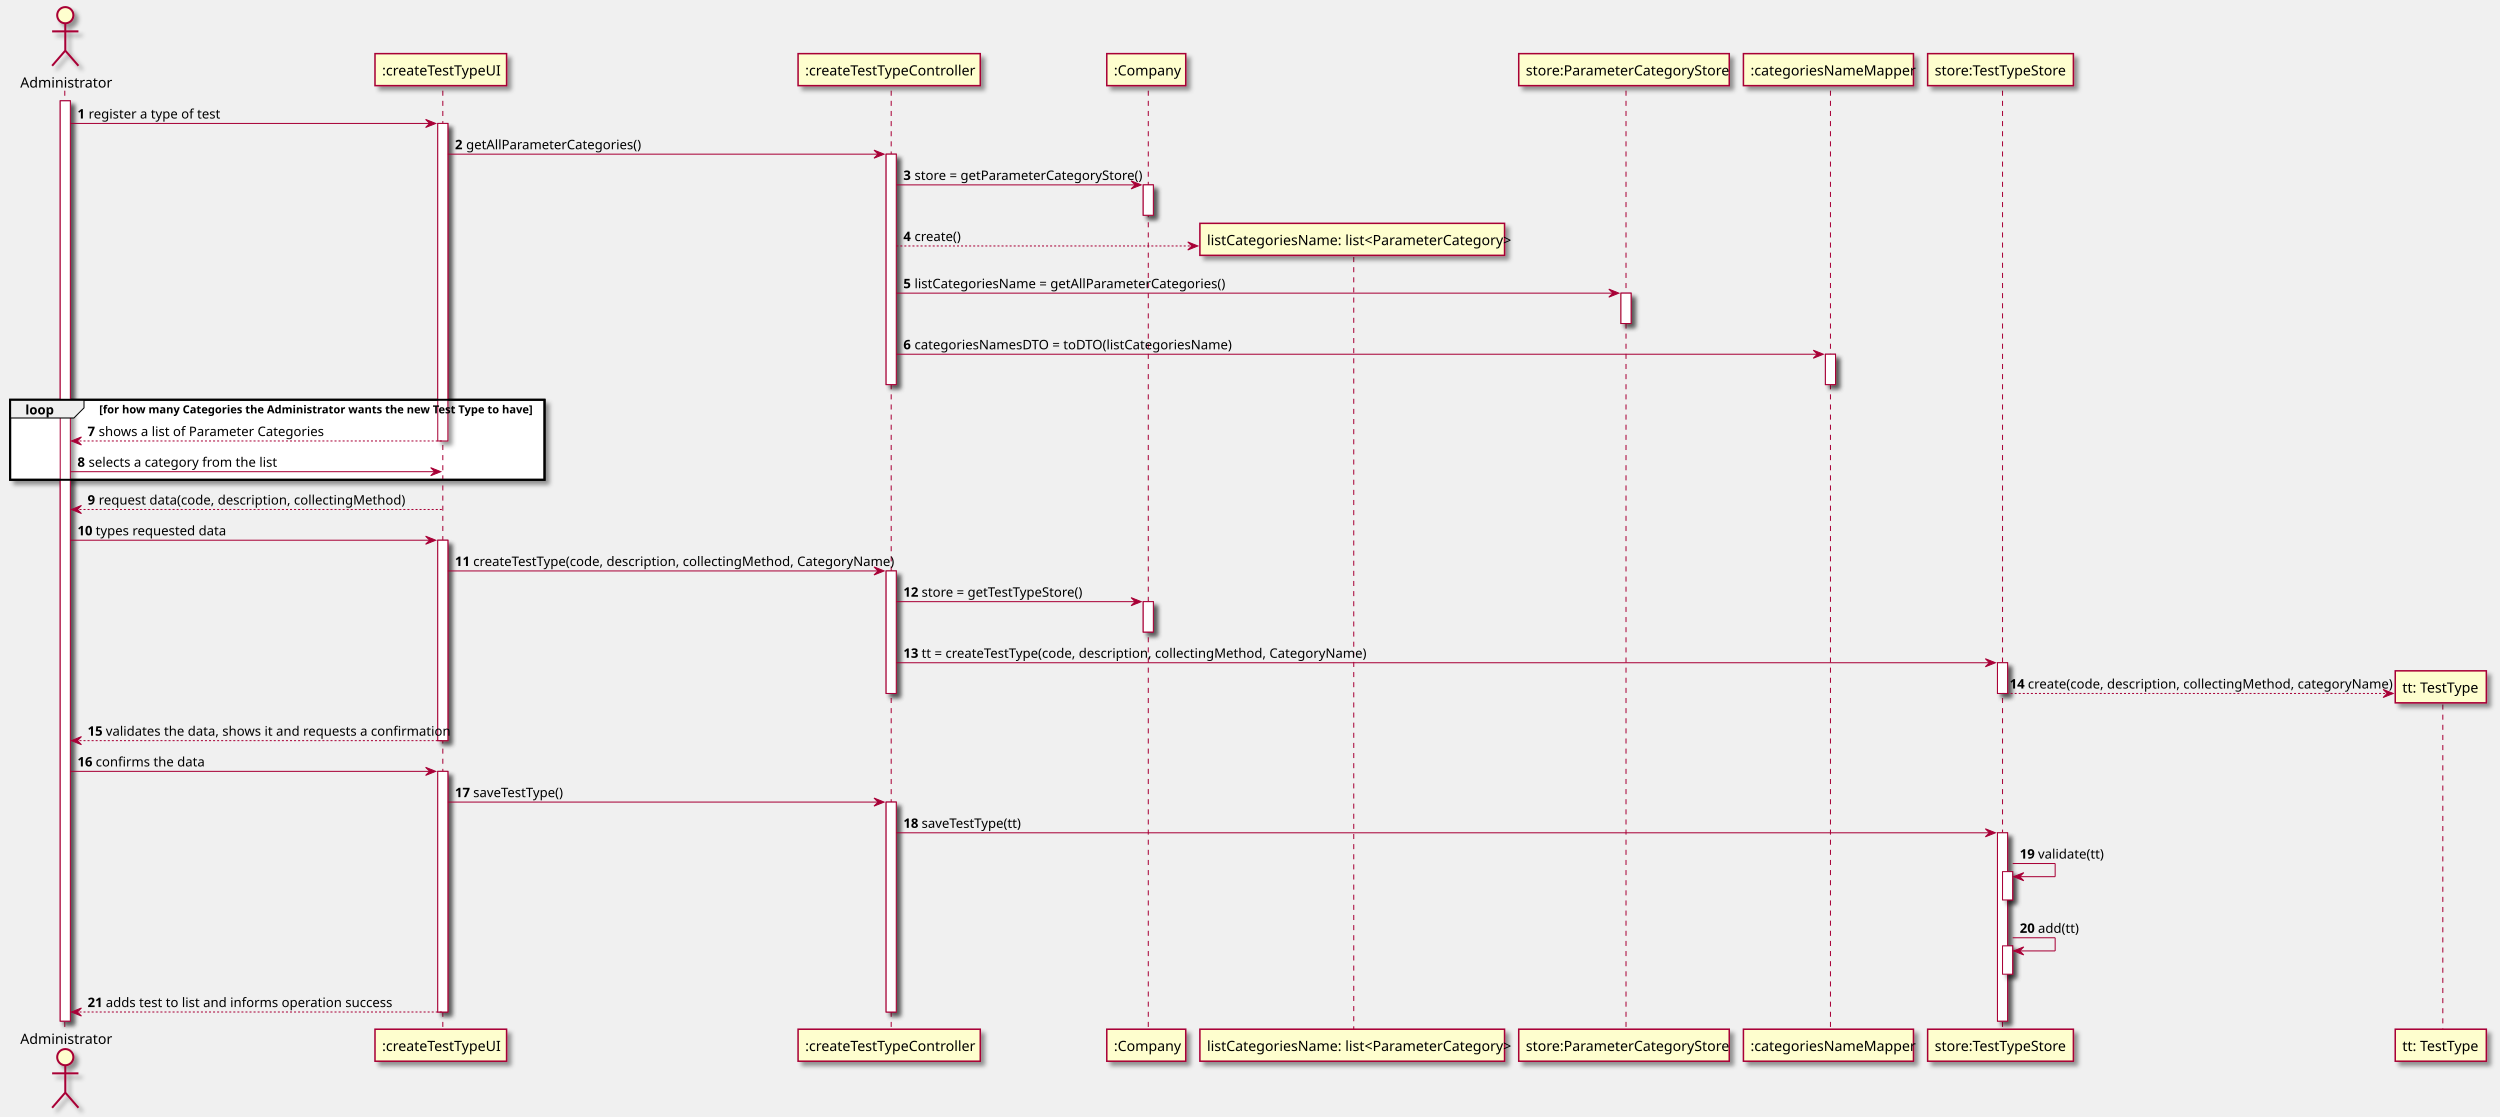
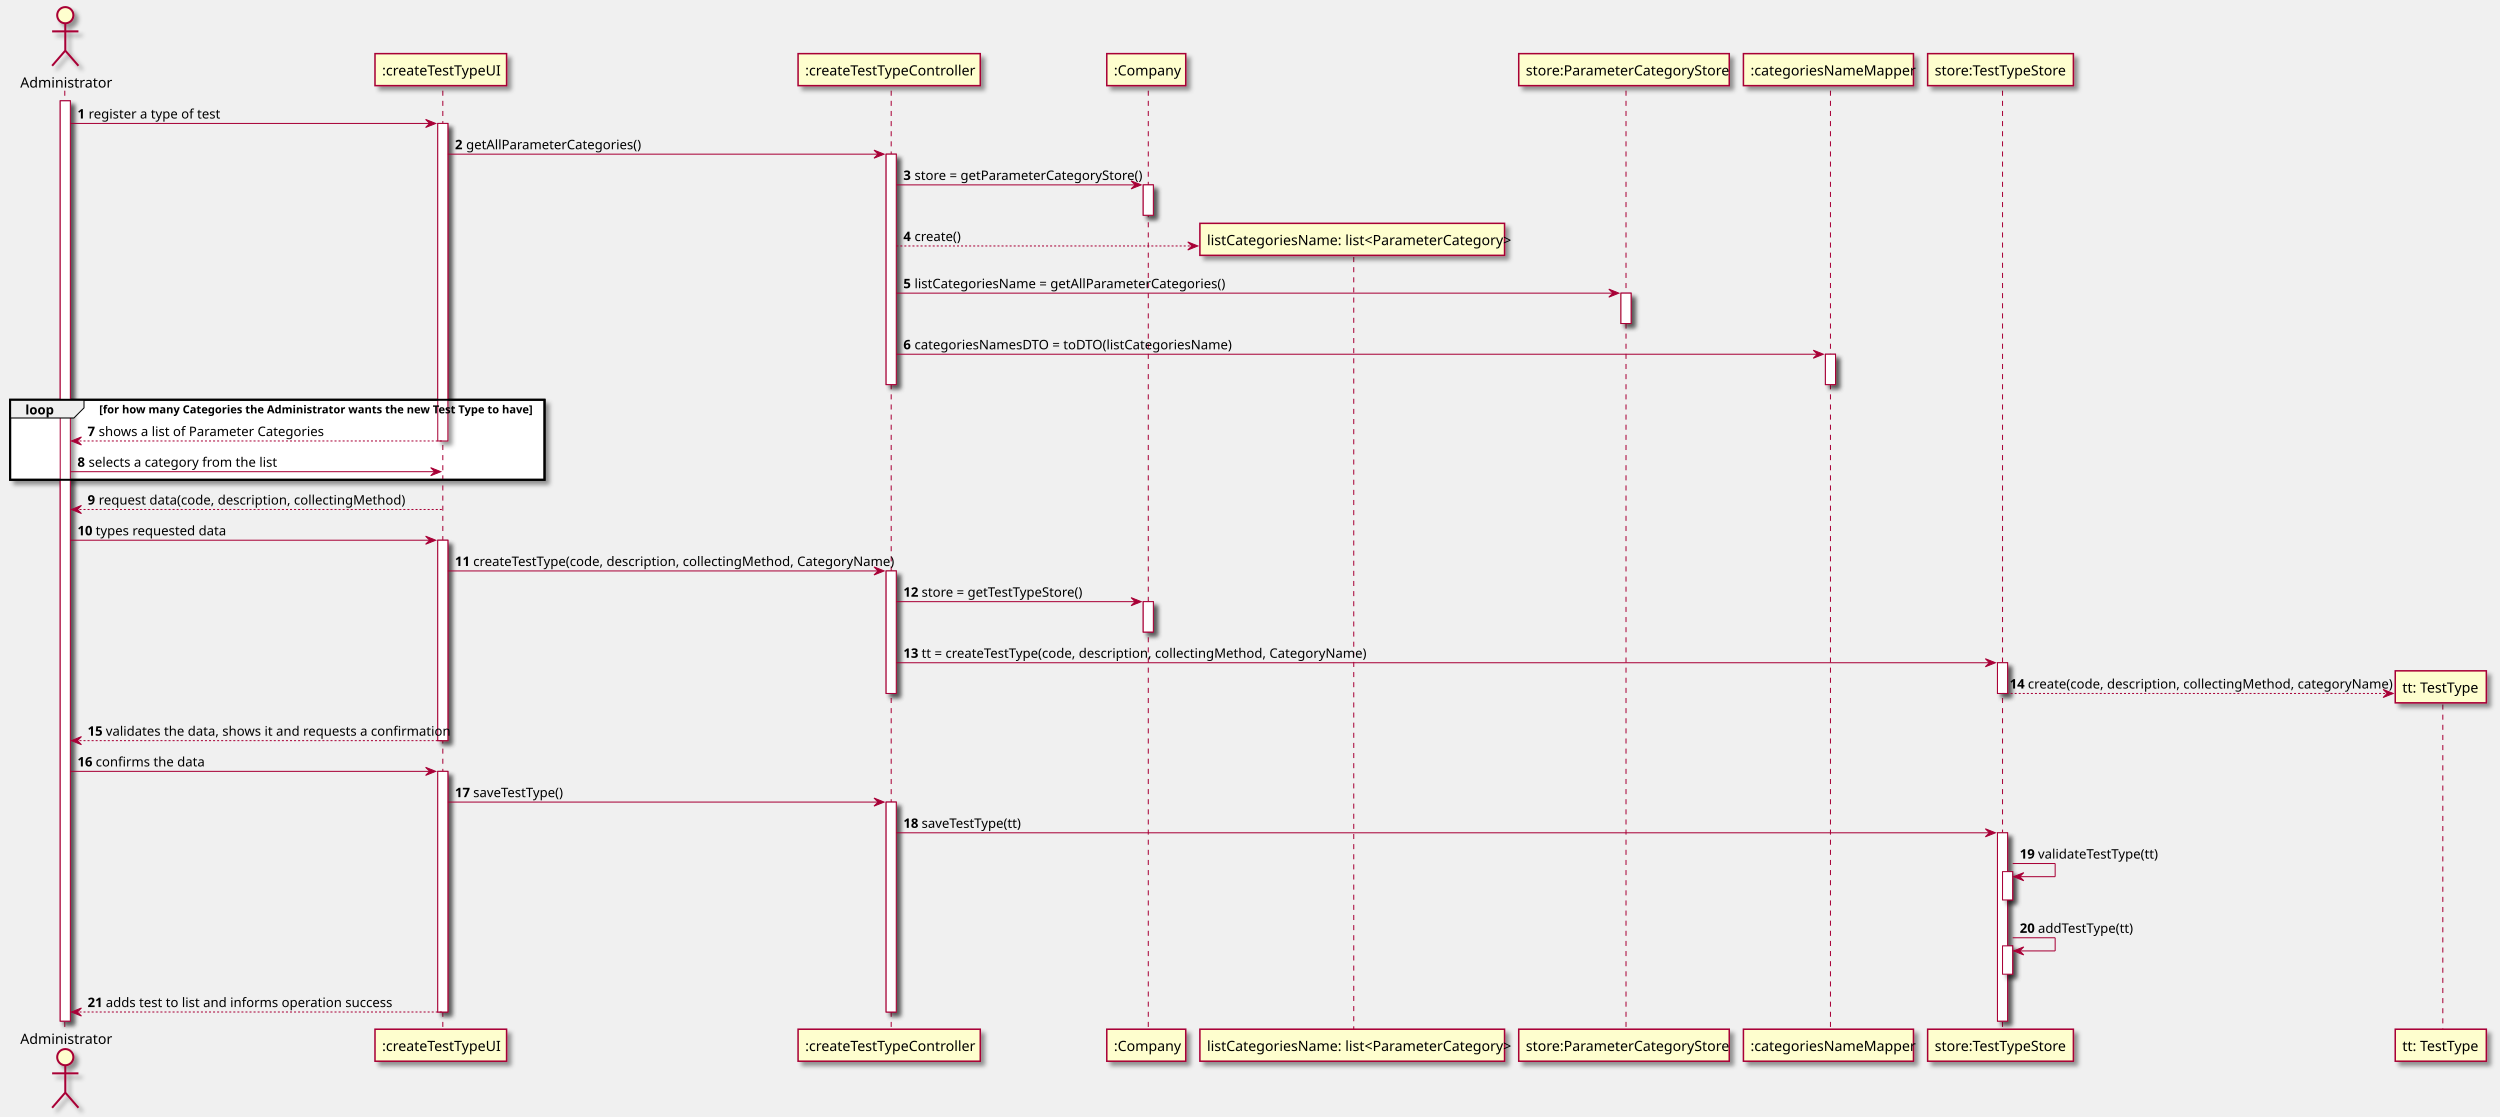
<svg xmlns="http://www.w3.org/2000/svg" contentScriptType="application/ecmascript" contentStyleType="text/css" height="1103px" preserveAspectRatio="none" style="width:2470px;height:1103px;" version="1.1" viewBox="0 0 2470 1103" width="2470px" zoomAndPan="magnify">
  <defs>
-     <filter height="300%" id="fet4yrwocmt0x" width="300%" x="-1" y="-1">
+     <filter height="300%" id="f2yzk17qqnchd" width="300%" x="-1" y="-1">
      <feGaussianBlur result="blurOut" stdDeviation="2.0" />
      <feColorMatrix in="blurOut" result="blurOut2" type="matrix" values="0 0 0 0 0 0 0 0 0 0 0 0 0 0 0 0 0 0 .4 0" />
      <feOffset dx="4.0" dy="4.0" in="blurOut2" result="blurOut3" />
      <feBlend in="SourceGraphic" in2="blurOut3" mode="normal" />
    </filter>
  </defs>
  <g>
-     <rect fill="#FFFFFF" filter="url(#fet4yrwocmt0x)" height="909.25" style="stroke:#A80036;stroke-width:1.0;" width="10" x="59.5" y="99.609" />
-     <rect fill="#FFFFFF" filter="url(#fet4yrwocmt0x)" height="313.719" style="stroke:#A80036;stroke-width:1.0;" width="10" x="432.5" y="121.961" />
-     <rect fill="#FFFFFF" filter="url(#fet4yrwocmt0x)" height="198.016" style="stroke:#A80036;stroke-width:1.0;" width="10" x="432.5" y="533.734" />
-     <rect fill="#FFFFFF" filter="url(#fet4yrwocmt0x)" height="237.758" style="stroke:#A80036;stroke-width:1.0;" width="10" x="432.5" y="762.102" />
-     <rect fill="#FFFFFF" filter="url(#fet4yrwocmt0x)" height="227.664" style="stroke:#A80036;stroke-width:1.0;" width="10" x="875.5" y="152.312" />
-     <rect fill="#FFFFFF" filter="url(#fet4yrwocmt0x)" height="121.055" style="stroke:#A80036;stroke-width:1.0;" width="10" x="875.5" y="564.086" />
-     <rect fill="#FFFFFF" filter="url(#fet4yrwocmt0x)" height="207.406" style="stroke:#A80036;stroke-width:1.0;" width="10" x="875.5" y="792.453" />
-     <rect fill="#FFFFFF" filter="url(#fet4yrwocmt0x)" height="30" style="stroke:#A80036;stroke-width:1.0;" width="10" x="1129.5" y="182.664" />
-     <rect fill="#FFFFFF" filter="url(#fet4yrwocmt0x)" height="30" style="stroke:#A80036;stroke-width:1.0;" width="10" x="1129.5" y="594.438" />
-     <rect fill="#FFFFFF" filter="url(#fet4yrwocmt0x)" height="30" style="stroke:#A80036;stroke-width:1.0;" width="10" x="1601.5" y="289.625" />
-     <rect fill="#FFFFFF" filter="url(#fet4yrwocmt0x)" height="30" style="stroke:#A80036;stroke-width:1.0;" width="10" x="1803.5" y="349.977" />
-     <rect fill="#FFFFFF" filter="url(#fet4yrwocmt0x)" height="30.352" style="stroke:#A80036;stroke-width:1.0;" width="10" x="1973.5" y="654.789" />
-     <rect fill="#FFFFFF" filter="url(#fet4yrwocmt0x)" height="186.055" style="stroke:#A80036;stroke-width:1.0;" width="10" x="1973.5" y="822.805" />
-     <rect fill="#FFFFFF" filter="url(#fet4yrwocmt0x)" height="28" style="stroke:#A80036;stroke-width:1.0;" width="10" x="1978.5" y="861.156" />
-     <rect fill="#FFFFFF" filter="url(#fet4yrwocmt0x)" height="28" style="stroke:#A80036;stroke-width:1.0;" width="10" x="1978.5" y="934.508" />
-     <rect fill="#FFFFFF" filter="url(#fet4yrwocmt0x)" height="79.055" style="stroke:#000000;stroke-width:2.0;" width="528" x="10" y="394.977" />
+     <rect fill="#FFFFFF" filter="url(#f2yzk17qqnchd)" height="909.25" style="stroke:#A80036;stroke-width:1.0;" width="10" x="59.5" y="99.609" />
+     <rect fill="#FFFFFF" filter="url(#f2yzk17qqnchd)" height="313.719" style="stroke:#A80036;stroke-width:1.0;" width="10" x="432.5" y="121.961" />
+     <rect fill="#FFFFFF" filter="url(#f2yzk17qqnchd)" height="198.016" style="stroke:#A80036;stroke-width:1.0;" width="10" x="432.5" y="533.734" />
+     <rect fill="#FFFFFF" filter="url(#f2yzk17qqnchd)" height="237.758" style="stroke:#A80036;stroke-width:1.0;" width="10" x="432.5" y="762.102" />
+     <rect fill="#FFFFFF" filter="url(#f2yzk17qqnchd)" height="227.664" style="stroke:#A80036;stroke-width:1.0;" width="10" x="875.5" y="152.312" />
+     <rect fill="#FFFFFF" filter="url(#f2yzk17qqnchd)" height="121.055" style="stroke:#A80036;stroke-width:1.0;" width="10" x="875.5" y="564.086" />
+     <rect fill="#FFFFFF" filter="url(#f2yzk17qqnchd)" height="207.406" style="stroke:#A80036;stroke-width:1.0;" width="10" x="875.5" y="792.453" />
+     <rect fill="#FFFFFF" filter="url(#f2yzk17qqnchd)" height="30" style="stroke:#A80036;stroke-width:1.0;" width="10" x="1129.5" y="182.664" />
+     <rect fill="#FFFFFF" filter="url(#f2yzk17qqnchd)" height="30" style="stroke:#A80036;stroke-width:1.0;" width="10" x="1129.5" y="594.438" />
+     <rect fill="#FFFFFF" filter="url(#f2yzk17qqnchd)" height="30" style="stroke:#A80036;stroke-width:1.0;" width="10" x="1601.5" y="289.625" />
+     <rect fill="#FFFFFF" filter="url(#f2yzk17qqnchd)" height="30" style="stroke:#A80036;stroke-width:1.0;" width="10" x="1803.5" y="349.977" />
+     <rect fill="#FFFFFF" filter="url(#f2yzk17qqnchd)" height="30.352" style="stroke:#A80036;stroke-width:1.0;" width="10" x="1973.5" y="654.789" />
+     <rect fill="#FFFFFF" filter="url(#f2yzk17qqnchd)" height="186.055" style="stroke:#A80036;stroke-width:1.0;" width="10" x="1973.5" y="822.805" />
+     <rect fill="#FFFFFF" filter="url(#f2yzk17qqnchd)" height="28" style="stroke:#A80036;stroke-width:1.0;" width="10" x="1978.5" y="861.156" />
+     <rect fill="#FFFFFF" filter="url(#f2yzk17qqnchd)" height="28" style="stroke:#A80036;stroke-width:1.0;" width="10" x="1978.5" y="934.508" />
+     <rect fill="#FFFFFF" filter="url(#f2yzk17qqnchd)" height="79.055" style="stroke:#000000;stroke-width:2.0;" width="528" x="10" y="394.977" />
    <line style="stroke:#A80036;stroke-width:1.0;stroke-dasharray:5.0,5.0;" x1="64" x2="64" y1="89.609" y2="1017.859" />
    <line style="stroke:#A80036;stroke-width:1.0;stroke-dasharray:5.0,5.0;" x1="437.5" x2="437.5" y1="89.609" y2="1017.859" />
    <line style="stroke:#A80036;stroke-width:1.0;stroke-dasharray:5.0,5.0;" x1="880.5" x2="880.5" y1="89.609" y2="1017.859" />
    <line style="stroke:#A80036;stroke-width:1.0;stroke-dasharray:5.0,5.0;" x1="1134.5" x2="1134.5" y1="89.609" y2="1017.859" />
    <line style="stroke:#A80036;stroke-width:1.0;stroke-dasharray:5.0,5.0;" x1="1337.5" x2="1337.5" y1="253.969" y2="1017.859" />
    <line style="stroke:#A80036;stroke-width:1.0;stroke-dasharray:5.0,5.0;" x1="1606.5" x2="1606.5" y1="89.609" y2="1017.859" />
    <line style="stroke:#A80036;stroke-width:1.0;stroke-dasharray:5.0,5.0;" x1="1808.5" x2="1808.5" y1="89.609" y2="1017.859" />
    <line style="stroke:#A80036;stroke-width:1.0;stroke-dasharray:5.0,5.0;" x1="1978.5" x2="1978.5" y1="89.609" y2="1017.859" />
    <line style="stroke:#A80036;stroke-width:1.0;stroke-dasharray:5.0,5.0;" x1="2413.5" x2="2413.5" y1="696.094" y2="1017.859" />
    <text fill="#000000" font-family="sans-serif" font-size="14" lengthAdjust="spacing" textLength="83" x="20" y="86.533">Administrator</text>
-     <ellipse cx="64.5" cy="15" fill="#FEFECE" filter="url(#fet4yrwocmt0x)" rx="8" ry="8" style="stroke:#A80036;stroke-width:2.0;" />
-     <path d="M64.5,23 L64.5,50 M51.5,31 L77.5,31 M64.5,50 L51.5,65 M64.5,50 L77.5,65 " fill="none" filter="url(#fet4yrwocmt0x)" style="stroke:#A80036;stroke-width:2.0;" />
+     <ellipse cx="64.5" cy="15" fill="#FEFECE" filter="url(#f2yzk17qqnchd)" rx="8" ry="8" style="stroke:#A80036;stroke-width:2.0;" />
+     <path d="M64.5,23 L64.5,50 M51.5,31 L77.5,31 M64.5,50 L51.5,65 M64.5,50 L77.5,65 " fill="none" filter="url(#f2yzk17qqnchd)" style="stroke:#A80036;stroke-width:2.0;" />
    <text fill="#000000" font-family="sans-serif" font-size="14" lengthAdjust="spacing" textLength="83" x="20" y="1031.393">Administrator</text>
-     <ellipse cx="64.5" cy="1044.469" fill="#FEFECE" filter="url(#fet4yrwocmt0x)" rx="8" ry="8" style="stroke:#A80036;stroke-width:2.0;" />
-     <path d="M64.5,1052.469 L64.5,1079.469 M51.5,1060.469 L77.5,1060.469 M64.5,1079.469 L51.5,1094.469 M64.5,1079.469 L77.5,1094.469 " fill="none" filter="url(#fet4yrwocmt0x)" style="stroke:#A80036;stroke-width:2.0;" />
-     <rect fill="#FEFECE" filter="url(#fet4yrwocmt0x)" height="31.609" style="stroke:#A80036;stroke-width:1.5;" width="130" x="370.5" y="53" />
+     <ellipse cx="64.5" cy="1044.469" fill="#FEFECE" filter="url(#f2yzk17qqnchd)" rx="8" ry="8" style="stroke:#A80036;stroke-width:2.0;" />
+     <path d="M64.5,1052.469 L64.5,1079.469 M51.5,1060.469 L77.5,1060.469 M64.5,1079.469 L51.5,1094.469 M64.5,1079.469 L77.5,1094.469 " fill="none" filter="url(#f2yzk17qqnchd)" style="stroke:#A80036;stroke-width:2.0;" />
+     <rect fill="#FEFECE" filter="url(#f2yzk17qqnchd)" height="31.609" style="stroke:#A80036;stroke-width:1.5;" width="130" x="370.5" y="53" />
    <text fill="#000000" font-family="sans-serif" font-size="14" lengthAdjust="spacing" textLength="116" x="377.5" y="74.533">:createTestTypeUI</text>
-     <rect fill="#FEFECE" filter="url(#fet4yrwocmt0x)" height="31.609" style="stroke:#A80036;stroke-width:1.5;" width="130" x="370.5" y="1016.859" />
+     <rect fill="#FEFECE" filter="url(#f2yzk17qqnchd)" height="31.609" style="stroke:#A80036;stroke-width:1.5;" width="130" x="370.5" y="1016.859" />
    <text fill="#000000" font-family="sans-serif" font-size="14" lengthAdjust="spacing" textLength="116" x="377.5" y="1038.393">:createTestTypeUI</text>
-     <rect fill="#FEFECE" filter="url(#fet4yrwocmt0x)" height="31.609" style="stroke:#A80036;stroke-width:1.5;" width="180" x="788.5" y="53" />
+     <rect fill="#FEFECE" filter="url(#f2yzk17qqnchd)" height="31.609" style="stroke:#A80036;stroke-width:1.5;" width="180" x="788.5" y="53" />
    <text fill="#000000" font-family="sans-serif" font-size="14" lengthAdjust="spacing" textLength="166" x="795.5" y="74.533">:createTestTypeController</text>
-     <rect fill="#FEFECE" filter="url(#fet4yrwocmt0x)" height="31.609" style="stroke:#A80036;stroke-width:1.5;" width="180" x="788.5" y="1016.859" />
+     <rect fill="#FEFECE" filter="url(#f2yzk17qqnchd)" height="31.609" style="stroke:#A80036;stroke-width:1.5;" width="180" x="788.5" y="1016.859" />
    <text fill="#000000" font-family="sans-serif" font-size="14" lengthAdjust="spacing" textLength="166" x="795.5" y="1038.393">:createTestTypeController</text>
-     <rect fill="#FEFECE" filter="url(#fet4yrwocmt0x)" height="31.609" style="stroke:#A80036;stroke-width:1.5;" width="78" x="1093.5" y="53" />
+     <rect fill="#FEFECE" filter="url(#f2yzk17qqnchd)" height="31.609" style="stroke:#A80036;stroke-width:1.5;" width="78" x="1093.5" y="53" />
    <text fill="#000000" font-family="sans-serif" font-size="14" lengthAdjust="spacing" textLength="64" x="1100.5" y="74.533">:Company</text>
-     <rect fill="#FEFECE" filter="url(#fet4yrwocmt0x)" height="31.609" style="stroke:#A80036;stroke-width:1.5;" width="78" x="1093.5" y="1016.859" />
+     <rect fill="#FEFECE" filter="url(#f2yzk17qqnchd)" height="31.609" style="stroke:#A80036;stroke-width:1.5;" width="78" x="1093.5" y="1016.859" />
    <text fill="#000000" font-family="sans-serif" font-size="14" lengthAdjust="spacing" textLength="64" x="1100.5" y="1038.393">:Company</text>
-     <rect fill="#FEFECE" filter="url(#fet4yrwocmt0x)" height="31.609" style="stroke:#A80036;stroke-width:1.5;" width="301" x="1185.5" y="1016.859" />
+     <rect fill="#FEFECE" filter="url(#f2yzk17qqnchd)" height="31.609" style="stroke:#A80036;stroke-width:1.5;" width="301" x="1185.5" y="1016.859" />
    <text fill="#000000" font-family="sans-serif" font-size="14" lengthAdjust="spacing" textLength="287" x="1192.5" y="1038.393">listCategoriesName: list&lt;ParameterCategory&gt;</text>
-     <rect fill="#FEFECE" filter="url(#fet4yrwocmt0x)" height="31.609" style="stroke:#A80036;stroke-width:1.5;" width="208" x="1500.5" y="53" />
+     <rect fill="#FEFECE" filter="url(#f2yzk17qqnchd)" height="31.609" style="stroke:#A80036;stroke-width:1.5;" width="208" x="1500.5" y="53" />
    <text fill="#000000" font-family="sans-serif" font-size="14" lengthAdjust="spacing" textLength="194" x="1507.5" y="74.533">store:ParameterCategoryStore</text>
-     <rect fill="#FEFECE" filter="url(#fet4yrwocmt0x)" height="31.609" style="stroke:#A80036;stroke-width:1.5;" width="208" x="1500.5" y="1016.859" />
+     <rect fill="#FEFECE" filter="url(#f2yzk17qqnchd)" height="31.609" style="stroke:#A80036;stroke-width:1.5;" width="208" x="1500.5" y="1016.859" />
    <text fill="#000000" font-family="sans-serif" font-size="14" lengthAdjust="spacing" textLength="194" x="1507.5" y="1038.393">store:ParameterCategoryStore</text>
-     <rect fill="#FEFECE" filter="url(#fet4yrwocmt0x)" height="31.609" style="stroke:#A80036;stroke-width:1.5;" width="168" x="1722.5" y="53" />
+     <rect fill="#FEFECE" filter="url(#f2yzk17qqnchd)" height="31.609" style="stroke:#A80036;stroke-width:1.5;" width="168" x="1722.5" y="53" />
    <text fill="#000000" font-family="sans-serif" font-size="14" lengthAdjust="spacing" textLength="154" x="1729.5" y="74.533">:categoriesNameMapper</text>
-     <rect fill="#FEFECE" filter="url(#fet4yrwocmt0x)" height="31.609" style="stroke:#A80036;stroke-width:1.5;" width="168" x="1722.5" y="1016.859" />
+     <rect fill="#FEFECE" filter="url(#f2yzk17qqnchd)" height="31.609" style="stroke:#A80036;stroke-width:1.5;" width="168" x="1722.5" y="1016.859" />
    <text fill="#000000" font-family="sans-serif" font-size="14" lengthAdjust="spacing" textLength="154" x="1729.5" y="1038.393">:categoriesNameMapper</text>
-     <rect fill="#FEFECE" filter="url(#fet4yrwocmt0x)" height="31.609" style="stroke:#A80036;stroke-width:1.5;" width="144" x="1904.5" y="53" />
+     <rect fill="#FEFECE" filter="url(#f2yzk17qqnchd)" height="31.609" style="stroke:#A80036;stroke-width:1.5;" width="144" x="1904.5" y="53" />
    <text fill="#000000" font-family="sans-serif" font-size="14" lengthAdjust="spacing" textLength="130" x="1911.5" y="74.533">store:TestTypeStore</text>
-     <rect fill="#FEFECE" filter="url(#fet4yrwocmt0x)" height="31.609" style="stroke:#A80036;stroke-width:1.5;" width="144" x="1904.5" y="1016.859" />
+     <rect fill="#FEFECE" filter="url(#f2yzk17qqnchd)" height="31.609" style="stroke:#A80036;stroke-width:1.5;" width="144" x="1904.5" y="1016.859" />
    <text fill="#000000" font-family="sans-serif" font-size="14" lengthAdjust="spacing" textLength="130" x="1911.5" y="1038.393">store:TestTypeStore</text>
-     <rect fill="#FEFECE" filter="url(#fet4yrwocmt0x)" height="31.609" style="stroke:#A80036;stroke-width:1.5;" width="90" x="2366.5" y="1016.859" />
+     <rect fill="#FEFECE" filter="url(#f2yzk17qqnchd)" height="31.609" style="stroke:#A80036;stroke-width:1.5;" width="90" x="2366.5" y="1016.859" />
    <text fill="#000000" font-family="sans-serif" font-size="14" lengthAdjust="spacing" textLength="76" x="2373.5" y="1038.393">tt: TestType</text>
-     <rect fill="#FFFFFF" filter="url(#fet4yrwocmt0x)" height="909.25" style="stroke:#A80036;stroke-width:1.0;" width="10" x="59.5" y="99.609" />
-     <rect fill="#FFFFFF" filter="url(#fet4yrwocmt0x)" height="313.719" style="stroke:#A80036;stroke-width:1.0;" width="10" x="432.5" y="121.961" />
-     <rect fill="#FFFFFF" filter="url(#fet4yrwocmt0x)" height="198.016" style="stroke:#A80036;stroke-width:1.0;" width="10" x="432.5" y="533.734" />
-     <rect fill="#FFFFFF" filter="url(#fet4yrwocmt0x)" height="237.758" style="stroke:#A80036;stroke-width:1.0;" width="10" x="432.5" y="762.102" />
-     <rect fill="#FFFFFF" filter="url(#fet4yrwocmt0x)" height="227.664" style="stroke:#A80036;stroke-width:1.0;" width="10" x="875.5" y="152.312" />
-     <rect fill="#FFFFFF" filter="url(#fet4yrwocmt0x)" height="121.055" style="stroke:#A80036;stroke-width:1.0;" width="10" x="875.5" y="564.086" />
-     <rect fill="#FFFFFF" filter="url(#fet4yrwocmt0x)" height="207.406" style="stroke:#A80036;stroke-width:1.0;" width="10" x="875.5" y="792.453" />
-     <rect fill="#FFFFFF" filter="url(#fet4yrwocmt0x)" height="30" style="stroke:#A80036;stroke-width:1.0;" width="10" x="1129.5" y="182.664" />
-     <rect fill="#FFFFFF" filter="url(#fet4yrwocmt0x)" height="30" style="stroke:#A80036;stroke-width:1.0;" width="10" x="1129.5" y="594.438" />
-     <rect fill="#FFFFFF" filter="url(#fet4yrwocmt0x)" height="30" style="stroke:#A80036;stroke-width:1.0;" width="10" x="1601.5" y="289.625" />
-     <rect fill="#FFFFFF" filter="url(#fet4yrwocmt0x)" height="30" style="stroke:#A80036;stroke-width:1.0;" width="10" x="1803.5" y="349.977" />
-     <rect fill="#FFFFFF" filter="url(#fet4yrwocmt0x)" height="30.352" style="stroke:#A80036;stroke-width:1.0;" width="10" x="1973.5" y="654.789" />
-     <rect fill="#FFFFFF" filter="url(#fet4yrwocmt0x)" height="186.055" style="stroke:#A80036;stroke-width:1.0;" width="10" x="1973.5" y="822.805" />
-     <rect fill="#FFFFFF" filter="url(#fet4yrwocmt0x)" height="28" style="stroke:#A80036;stroke-width:1.0;" width="10" x="1978.5" y="861.156" />
-     <rect fill="#FFFFFF" filter="url(#fet4yrwocmt0x)" height="28" style="stroke:#A80036;stroke-width:1.0;" width="10" x="1978.5" y="934.508" />
+     <rect fill="#FFFFFF" filter="url(#f2yzk17qqnchd)" height="909.25" style="stroke:#A80036;stroke-width:1.0;" width="10" x="59.5" y="99.609" />
+     <rect fill="#FFFFFF" filter="url(#f2yzk17qqnchd)" height="313.719" style="stroke:#A80036;stroke-width:1.0;" width="10" x="432.5" y="121.961" />
+     <rect fill="#FFFFFF" filter="url(#f2yzk17qqnchd)" height="198.016" style="stroke:#A80036;stroke-width:1.0;" width="10" x="432.5" y="533.734" />
+     <rect fill="#FFFFFF" filter="url(#f2yzk17qqnchd)" height="237.758" style="stroke:#A80036;stroke-width:1.0;" width="10" x="432.5" y="762.102" />
+     <rect fill="#FFFFFF" filter="url(#f2yzk17qqnchd)" height="227.664" style="stroke:#A80036;stroke-width:1.0;" width="10" x="875.5" y="152.312" />
+     <rect fill="#FFFFFF" filter="url(#f2yzk17qqnchd)" height="121.055" style="stroke:#A80036;stroke-width:1.0;" width="10" x="875.5" y="564.086" />
+     <rect fill="#FFFFFF" filter="url(#f2yzk17qqnchd)" height="207.406" style="stroke:#A80036;stroke-width:1.0;" width="10" x="875.5" y="792.453" />
+     <rect fill="#FFFFFF" filter="url(#f2yzk17qqnchd)" height="30" style="stroke:#A80036;stroke-width:1.0;" width="10" x="1129.5" y="182.664" />
+     <rect fill="#FFFFFF" filter="url(#f2yzk17qqnchd)" height="30" style="stroke:#A80036;stroke-width:1.0;" width="10" x="1129.5" y="594.438" />
+     <rect fill="#FFFFFF" filter="url(#f2yzk17qqnchd)" height="30" style="stroke:#A80036;stroke-width:1.0;" width="10" x="1601.5" y="289.625" />
+     <rect fill="#FFFFFF" filter="url(#f2yzk17qqnchd)" height="30" style="stroke:#A80036;stroke-width:1.0;" width="10" x="1803.5" y="349.977" />
+     <rect fill="#FFFFFF" filter="url(#f2yzk17qqnchd)" height="30.352" style="stroke:#A80036;stroke-width:1.0;" width="10" x="1973.5" y="654.789" />
+     <rect fill="#FFFFFF" filter="url(#f2yzk17qqnchd)" height="186.055" style="stroke:#A80036;stroke-width:1.0;" width="10" x="1973.5" y="822.805" />
+     <rect fill="#FFFFFF" filter="url(#f2yzk17qqnchd)" height="28" style="stroke:#A80036;stroke-width:1.0;" width="10" x="1978.5" y="861.156" />
+     <rect fill="#FFFFFF" filter="url(#f2yzk17qqnchd)" height="28" style="stroke:#A80036;stroke-width:1.0;" width="10" x="1978.5" y="934.508" />
    <polygon fill="#A80036" points="420.5,117.961,430.5,121.961,420.5,125.961,424.5,121.961" style="stroke:#A80036;stroke-width:1.0;" />
    <line style="stroke:#A80036;stroke-width:1.0;" x1="69.5" x2="426.5" y1="121.961" y2="121.961" />
    <text fill="#000000" font-family="sans-serif" font-size="13" font-weight="bold" lengthAdjust="spacing" textLength="7" x="76.5" y="117.105">1</text>
    <text fill="#000000" font-family="sans-serif" font-size="13" lengthAdjust="spacing" textLength="123" x="87.5" y="117.105">register a type of test</text>
    <polygon fill="#A80036" points="863.5,148.312,873.5,152.312,863.5,156.312,867.5,152.312" style="stroke:#A80036;stroke-width:1.0;" />
    <line style="stroke:#A80036;stroke-width:1.0;" x1="442.5" x2="869.5" y1="152.312" y2="152.312" />
    <text fill="#000000" font-family="sans-serif" font-size="13" font-weight="bold" lengthAdjust="spacing" textLength="7" x="449.5" y="147.456">2</text>
    <text fill="#000000" font-family="sans-serif" font-size="13" lengthAdjust="spacing" textLength="163" x="460.5" y="147.456">getAllParameterCategories()</text>
    <polygon fill="#A80036" points="1117.5,178.664,1127.5,182.664,1117.5,186.664,1121.5,182.664" style="stroke:#A80036;stroke-width:1.0;" />
    <line style="stroke:#A80036;stroke-width:1.0;" x1="885.5" x2="1123.5" y1="182.664" y2="182.664" />
    <text fill="#000000" font-family="sans-serif" font-size="13" font-weight="bold" lengthAdjust="spacing" textLength="7" x="892.5" y="177.808">3</text>
    <text fill="#000000" font-family="sans-serif" font-size="13" lengthAdjust="spacing" textLength="214" x="903.5" y="177.808">store = getParameterCategoryStore()</text>
    <polygon fill="#A80036" points="1173.5,239.016,1183.5,243.016,1173.5,247.016,1177.5,243.016" style="stroke:#A80036;stroke-width:1.0;" />
    <line style="stroke:#A80036;stroke-width:1.0;stroke-dasharray:2.0,2.0;" x1="885.5" x2="1179.5" y1="243.016" y2="243.016" />
    <text fill="#000000" font-family="sans-serif" font-size="13" font-weight="bold" lengthAdjust="spacing" textLength="7" x="892.5" y="238.159">4</text>
    <text fill="#000000" font-family="sans-serif" font-size="13" lengthAdjust="spacing" textLength="44" x="903.5" y="238.159">create()</text>
-     <rect fill="#FEFECE" filter="url(#fet4yrwocmt0x)" height="31.609" style="stroke:#A80036;stroke-width:1.5;" width="301" x="1185.5" y="220.664" />
+     <rect fill="#FEFECE" filter="url(#f2yzk17qqnchd)" height="31.609" style="stroke:#A80036;stroke-width:1.5;" width="301" x="1185.5" y="220.664" />
    <text fill="#000000" font-family="sans-serif" font-size="14" lengthAdjust="spacing" textLength="287" x="1192.5" y="242.197">listCategoriesName: list&lt;ParameterCategory&gt;</text>
    <polygon fill="#A80036" points="1589.5,285.625,1599.5,289.625,1589.5,293.625,1593.5,289.625" style="stroke:#A80036;stroke-width:1.0;" />
    <line style="stroke:#A80036;stroke-width:1.0;" x1="885.5" x2="1595.5" y1="289.625" y2="289.625" />
    <text fill="#000000" font-family="sans-serif" font-size="13" font-weight="bold" lengthAdjust="spacing" textLength="7" x="892.5" y="284.769">5</text>
    <text fill="#000000" font-family="sans-serif" font-size="13" lengthAdjust="spacing" textLength="292" x="903.5" y="284.769">listCategoriesName = getAllParameterCategories()</text>
    <polygon fill="#A80036" points="1791.5,345.977,1801.5,349.977,1791.5,353.977,1795.5,349.977" style="stroke:#A80036;stroke-width:1.0;" />
    <line style="stroke:#A80036;stroke-width:1.0;" x1="885.5" x2="1797.5" y1="349.977" y2="349.977" />
    <text fill="#000000" font-family="sans-serif" font-size="13" font-weight="bold" lengthAdjust="spacing" textLength="7" x="892.5" y="345.12">6</text>
    <text fill="#000000" font-family="sans-serif" font-size="13" lengthAdjust="spacing" textLength="301" x="903.5" y="345.12">categoriesNamesDTO = toDTO(listCategoriesName)</text>
    <path d="M10,394.977 L83,394.977 L83,402.977 L73,412.977 L10,412.977 L10,394.977 " fill="#EEEEEE" style="stroke:#000000;stroke-width:1.0;" />
    <rect fill="none" height="79.055" style="stroke:#000000;stroke-width:2.0;" width="528" x="10" y="394.977" />
    <text fill="#000000" font-family="sans-serif" font-size="13" font-weight="bold" lengthAdjust="spacing" textLength="28" x="25" y="409.472">loop</text>
    <text fill="#000000" font-family="sans-serif" font-size="11" font-weight="bold" lengthAdjust="spacing" textLength="435" x="98" y="408.396">[for how many Categories the Administrator wants the new Test Type to have]</text>
    <polygon fill="#A80036" points="80.5,431.68,70.5,435.68,80.5,439.68,76.5,435.68" style="stroke:#A80036;stroke-width:1.0;" />
    <line style="stroke:#A80036;stroke-width:1.0;stroke-dasharray:2.0,2.0;" x1="74.5" x2="436.5" y1="435.68" y2="435.68" />
    <text fill="#000000" font-family="sans-serif" font-size="13" font-weight="bold" lengthAdjust="spacing" textLength="7" x="86.5" y="430.823">7</text>
    <text fill="#000000" font-family="sans-serif" font-size="13" lengthAdjust="spacing" textLength="213" x="97.5" y="430.823">shows a list of Parameter Categories</text>
    <polygon fill="#A80036" points="425.5,462.031,435.5,466.031,425.5,470.031,429.5,466.031" style="stroke:#A80036;stroke-width:1.0;" />
    <line style="stroke:#A80036;stroke-width:1.0;" x1="69.5" x2="431.5" y1="466.031" y2="466.031" />
    <text fill="#000000" font-family="sans-serif" font-size="13" font-weight="bold" lengthAdjust="spacing" textLength="7" x="76.5" y="461.175">8</text>
    <text fill="#000000" font-family="sans-serif" font-size="13" lengthAdjust="spacing" textLength="179" x="87.5" y="461.175">selects a category from the list</text>
    <polygon fill="#A80036" points="80.5,499.383,70.5,503.383,80.5,507.383,76.5,503.383" style="stroke:#A80036;stroke-width:1.0;" />
    <line style="stroke:#A80036;stroke-width:1.0;stroke-dasharray:2.0,2.0;" x1="74.5" x2="436.5" y1="503.383" y2="503.383" />
    <text fill="#000000" font-family="sans-serif" font-size="13" font-weight="bold" lengthAdjust="spacing" textLength="7" x="86.5" y="498.526">9</text>
    <text fill="#000000" font-family="sans-serif" font-size="13" lengthAdjust="spacing" textLength="285" x="97.5" y="498.526">request data(code, description, collectingMethod)</text>
    <polygon fill="#A80036" points="420.5,529.734,430.5,533.734,420.5,537.734,424.5,533.734" style="stroke:#A80036;stroke-width:1.0;" />
    <line style="stroke:#A80036;stroke-width:1.0;" x1="69.5" x2="426.5" y1="533.734" y2="533.734" />
    <text fill="#000000" font-family="sans-serif" font-size="13" font-weight="bold" lengthAdjust="spacing" textLength="14" x="76.5" y="528.878">10</text>
    <text fill="#000000" font-family="sans-serif" font-size="13" lengthAdjust="spacing" textLength="122" x="94.5" y="528.878">types requested data</text>
    <polygon fill="#A80036" points="863.5,560.086,873.5,564.086,863.5,568.086,867.5,564.086" style="stroke:#A80036;stroke-width:1.0;" />
    <line style="stroke:#A80036;stroke-width:1.0;" x1="442.5" x2="869.5" y1="564.086" y2="564.086" />
    <text fill="#000000" font-family="sans-serif" font-size="13" font-weight="bold" lengthAdjust="spacing" textLength="14" x="449.5" y="559.23">11</text>
    <text fill="#000000" font-family="sans-serif" font-size="13" lengthAdjust="spacing" textLength="396" x="467.5" y="559.23">createTestType(code, description, collectingMethod, CategoryName)</text>
    <polygon fill="#A80036" points="1117.5,590.438,1127.5,594.438,1117.5,598.438,1121.5,594.438" style="stroke:#A80036;stroke-width:1.0;" />
    <line style="stroke:#A80036;stroke-width:1.0;" x1="885.5" x2="1123.5" y1="594.438" y2="594.438" />
    <text fill="#000000" font-family="sans-serif" font-size="13" font-weight="bold" lengthAdjust="spacing" textLength="14" x="892.5" y="589.581">12</text>
    <text fill="#000000" font-family="sans-serif" font-size="13" lengthAdjust="spacing" textLength="155" x="910.5" y="589.581">store = getTestTypeStore()</text>
    <polygon fill="#A80036" points="1961.5,650.789,1971.5,654.789,1961.5,658.789,1965.5,654.789" style="stroke:#A80036;stroke-width:1.0;" />
    <line style="stroke:#A80036;stroke-width:1.0;" x1="885.5" x2="1967.5" y1="654.789" y2="654.789" />
    <text fill="#000000" font-family="sans-serif" font-size="13" font-weight="bold" lengthAdjust="spacing" textLength="14" x="892.5" y="649.933">13</text>
    <text fill="#000000" font-family="sans-serif" font-size="13" lengthAdjust="spacing" textLength="420" x="910.5" y="649.933">tt = createTestType(code, description, collectingMethod, CategoryName)</text>
    <polygon fill="#A80036" points="2354.5,681.141,2364.5,685.141,2354.5,689.141,2358.5,685.141" style="stroke:#A80036;stroke-width:1.0;" />
    <line style="stroke:#A80036;stroke-width:1.0;stroke-dasharray:2.0,2.0;" x1="1978.5" x2="2360.5" y1="685.141" y2="685.141" />
    <text fill="#000000" font-family="sans-serif" font-size="13" font-weight="bold" lengthAdjust="spacing" textLength="14" x="1985.5" y="680.284">14</text>
    <text fill="#000000" font-family="sans-serif" font-size="13" lengthAdjust="spacing" textLength="341" x="2003.5" y="680.284">create(code, description, collectingMethod, categoryName)</text>
-     <rect fill="#FEFECE" filter="url(#fet4yrwocmt0x)" height="31.609" style="stroke:#A80036;stroke-width:1.5;" width="90" x="2366.5" y="662.789" />
+     <rect fill="#FEFECE" filter="url(#f2yzk17qqnchd)" height="31.609" style="stroke:#A80036;stroke-width:1.5;" width="90" x="2366.5" y="662.789" />
    <text fill="#000000" font-family="sans-serif" font-size="14" lengthAdjust="spacing" textLength="76" x="2373.5" y="684.322">tt: TestType</text>
    <polygon fill="#A80036" points="80.5,727.75,70.5,731.75,80.5,735.75,76.5,731.75" style="stroke:#A80036;stroke-width:1.0;" />
    <line style="stroke:#A80036;stroke-width:1.0;stroke-dasharray:2.0,2.0;" x1="74.5" x2="436.5" y1="731.75" y2="731.75" />
    <text fill="#000000" font-family="sans-serif" font-size="13" font-weight="bold" lengthAdjust="spacing" textLength="14" x="86.5" y="726.894">15</text>
    <text fill="#000000" font-family="sans-serif" font-size="13" lengthAdjust="spacing" textLength="321" x="104.5" y="726.894">validates the data, shows it and requests a confirmation</text>
    <polygon fill="#A80036" points="420.5,758.102,430.5,762.102,420.5,766.102,424.5,762.102" style="stroke:#A80036;stroke-width:1.0;" />
    <line style="stroke:#A80036;stroke-width:1.0;" x1="69.5" x2="426.5" y1="762.102" y2="762.102" />
    <text fill="#000000" font-family="sans-serif" font-size="13" font-weight="bold" lengthAdjust="spacing" textLength="14" x="76.5" y="757.245">16</text>
    <text fill="#000000" font-family="sans-serif" font-size="13" lengthAdjust="spacing" textLength="100" x="94.5" y="757.245">confirms the data</text>
    <polygon fill="#A80036" points="863.5,788.453,873.5,792.453,863.5,796.453,867.5,792.453" style="stroke:#A80036;stroke-width:1.0;" />
    <line style="stroke:#A80036;stroke-width:1.0;" x1="442.5" x2="869.5" y1="792.453" y2="792.453" />
    <text fill="#000000" font-family="sans-serif" font-size="13" font-weight="bold" lengthAdjust="spacing" textLength="14" x="449.5" y="787.597">17</text>
    <text fill="#000000" font-family="sans-serif" font-size="13" lengthAdjust="spacing" textLength="87" x="467.5" y="787.597">saveTestType()</text>
    <polygon fill="#A80036" points="1961.5,818.805,1971.5,822.805,1961.5,826.805,1965.5,822.805" style="stroke:#A80036;stroke-width:1.0;" />
    <line style="stroke:#A80036;stroke-width:1.0;" x1="885.5" x2="1967.5" y1="822.805" y2="822.805" />
    <text fill="#000000" font-family="sans-serif" font-size="13" font-weight="bold" lengthAdjust="spacing" textLength="14" x="892.5" y="817.948">18</text>
    <text fill="#000000" font-family="sans-serif" font-size="13" lengthAdjust="spacing" textLength="95" x="910.5" y="817.948">saveTestType(tt)</text>
    <line style="stroke:#A80036;stroke-width:1.0;" x1="1988.5" x2="2030.5" y1="853.156" y2="853.156" />
    <line style="stroke:#A80036;stroke-width:1.0;" x1="2030.5" x2="2030.5" y1="853.156" y2="866.156" />
    <line style="stroke:#A80036;stroke-width:1.0;" x1="1989.5" x2="2030.5" y1="866.156" y2="866.156" />
    <polygon fill="#A80036" points="1999.5,862.156,1989.5,866.156,1999.5,870.156,1995.5,866.156" style="stroke:#A80036;stroke-width:1.0;" />
    <text fill="#000000" font-family="sans-serif" font-size="13" font-weight="bold" lengthAdjust="spacing" textLength="14" x="1995.5" y="848.3">19</text>
-     <text fill="#000000" font-family="sans-serif" font-size="13" lengthAdjust="spacing" textLength="59" x="2013.5" y="848.3">validate(tt)</text>
+     <text fill="#000000" font-family="sans-serif" font-size="13" lengthAdjust="spacing" textLength="112" x="2013.5" y="848.3">validateTestType(tt)</text>
    <line style="stroke:#A80036;stroke-width:1.0;" x1="1988.5" x2="2030.5" y1="926.508" y2="926.508" />
    <line style="stroke:#A80036;stroke-width:1.0;" x1="2030.5" x2="2030.5" y1="926.508" y2="939.508" />
    <line style="stroke:#A80036;stroke-width:1.0;" x1="1989.5" x2="2030.5" y1="939.508" y2="939.508" />
    <polygon fill="#A80036" points="1999.5,935.508,1989.5,939.508,1999.5,943.508,1995.5,939.508" style="stroke:#A80036;stroke-width:1.0;" />
    <text fill="#000000" font-family="sans-serif" font-size="13" font-weight="bold" lengthAdjust="spacing" textLength="14" x="1995.5" y="921.651">20</text>
-     <text fill="#000000" font-family="sans-serif" font-size="13" lengthAdjust="spacing" textLength="37" x="2013.5" y="921.651">add(tt)</text>
+     <text fill="#000000" font-family="sans-serif" font-size="13" lengthAdjust="spacing" textLength="90" x="2013.5" y="921.651">addTestType(tt)</text>
    <polygon fill="#A80036" points="80.5,995.859,70.5,999.859,80.5,1003.859,76.5,999.859" style="stroke:#A80036;stroke-width:1.0;" />
    <line style="stroke:#A80036;stroke-width:1.0;stroke-dasharray:2.0,2.0;" x1="74.5" x2="436.5" y1="999.859" y2="999.859" />
    <text fill="#000000" font-family="sans-serif" font-size="13" font-weight="bold" lengthAdjust="spacing" textLength="14" x="86.5" y="995.003">21</text>
    <text fill="#000000" font-family="sans-serif" font-size="13" lengthAdjust="spacing" textLength="271" x="104.5" y="995.003">adds test to list and informs operation success</text>
  </g>
</svg>
